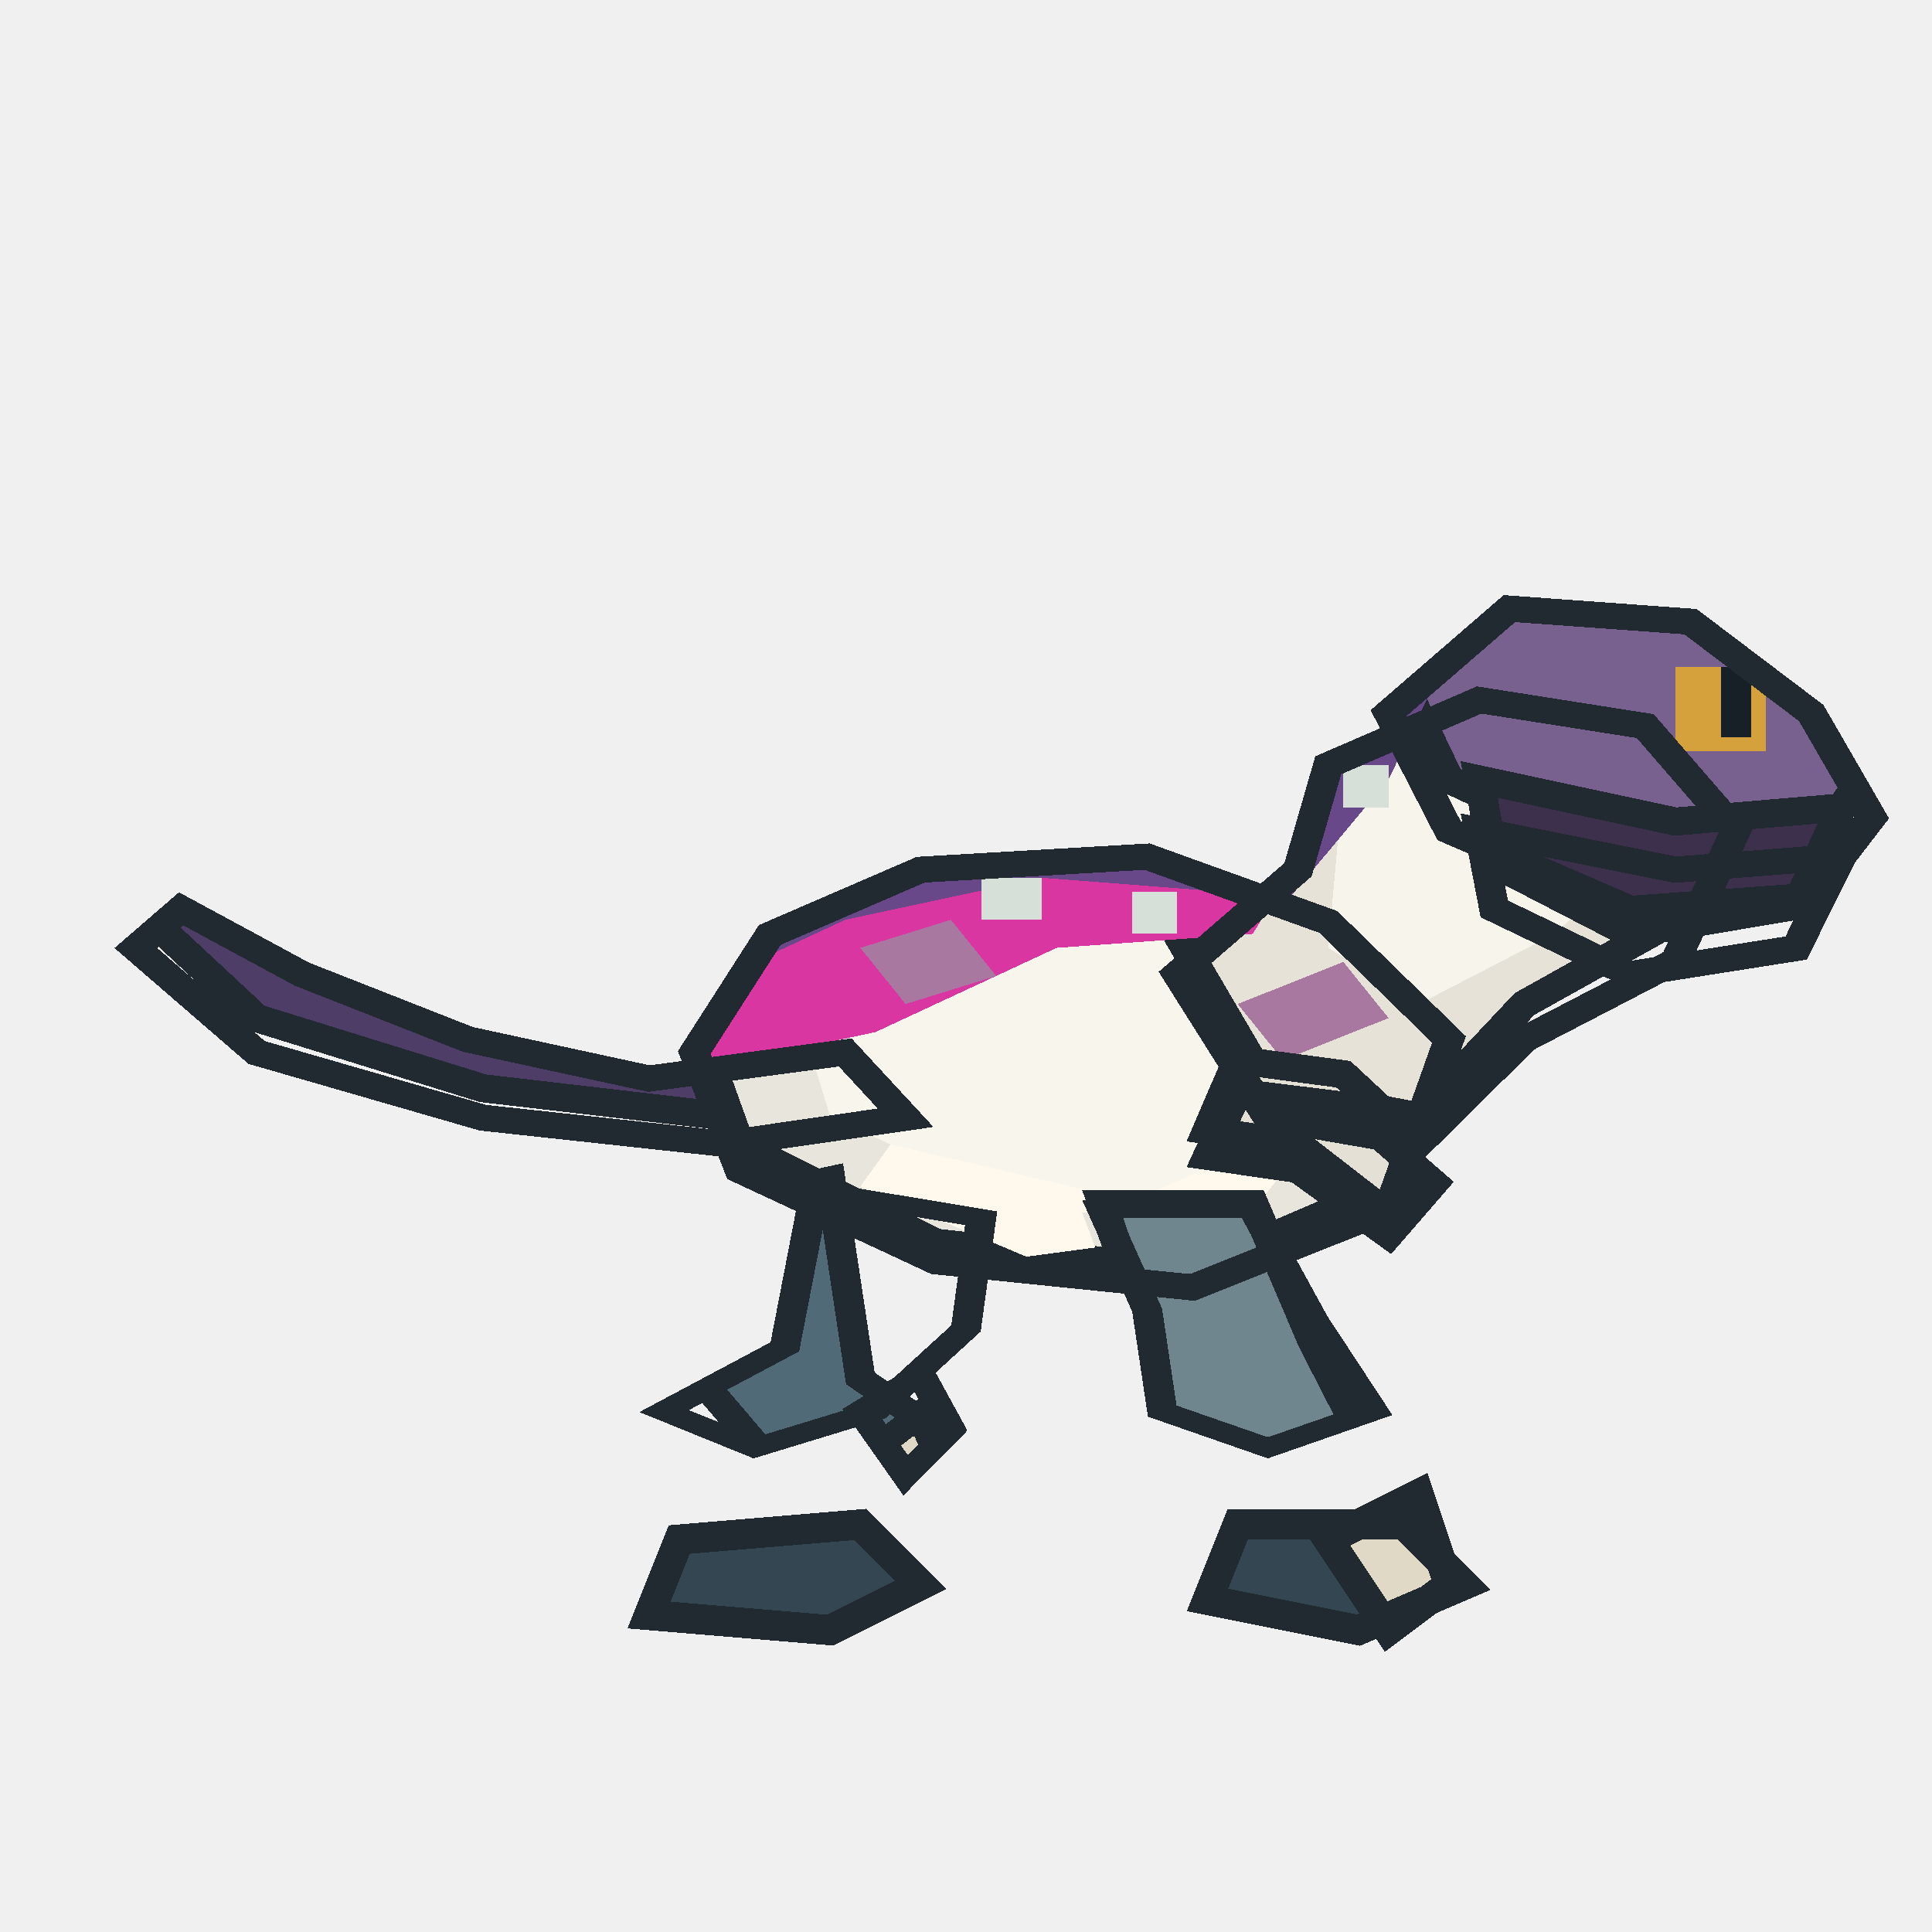
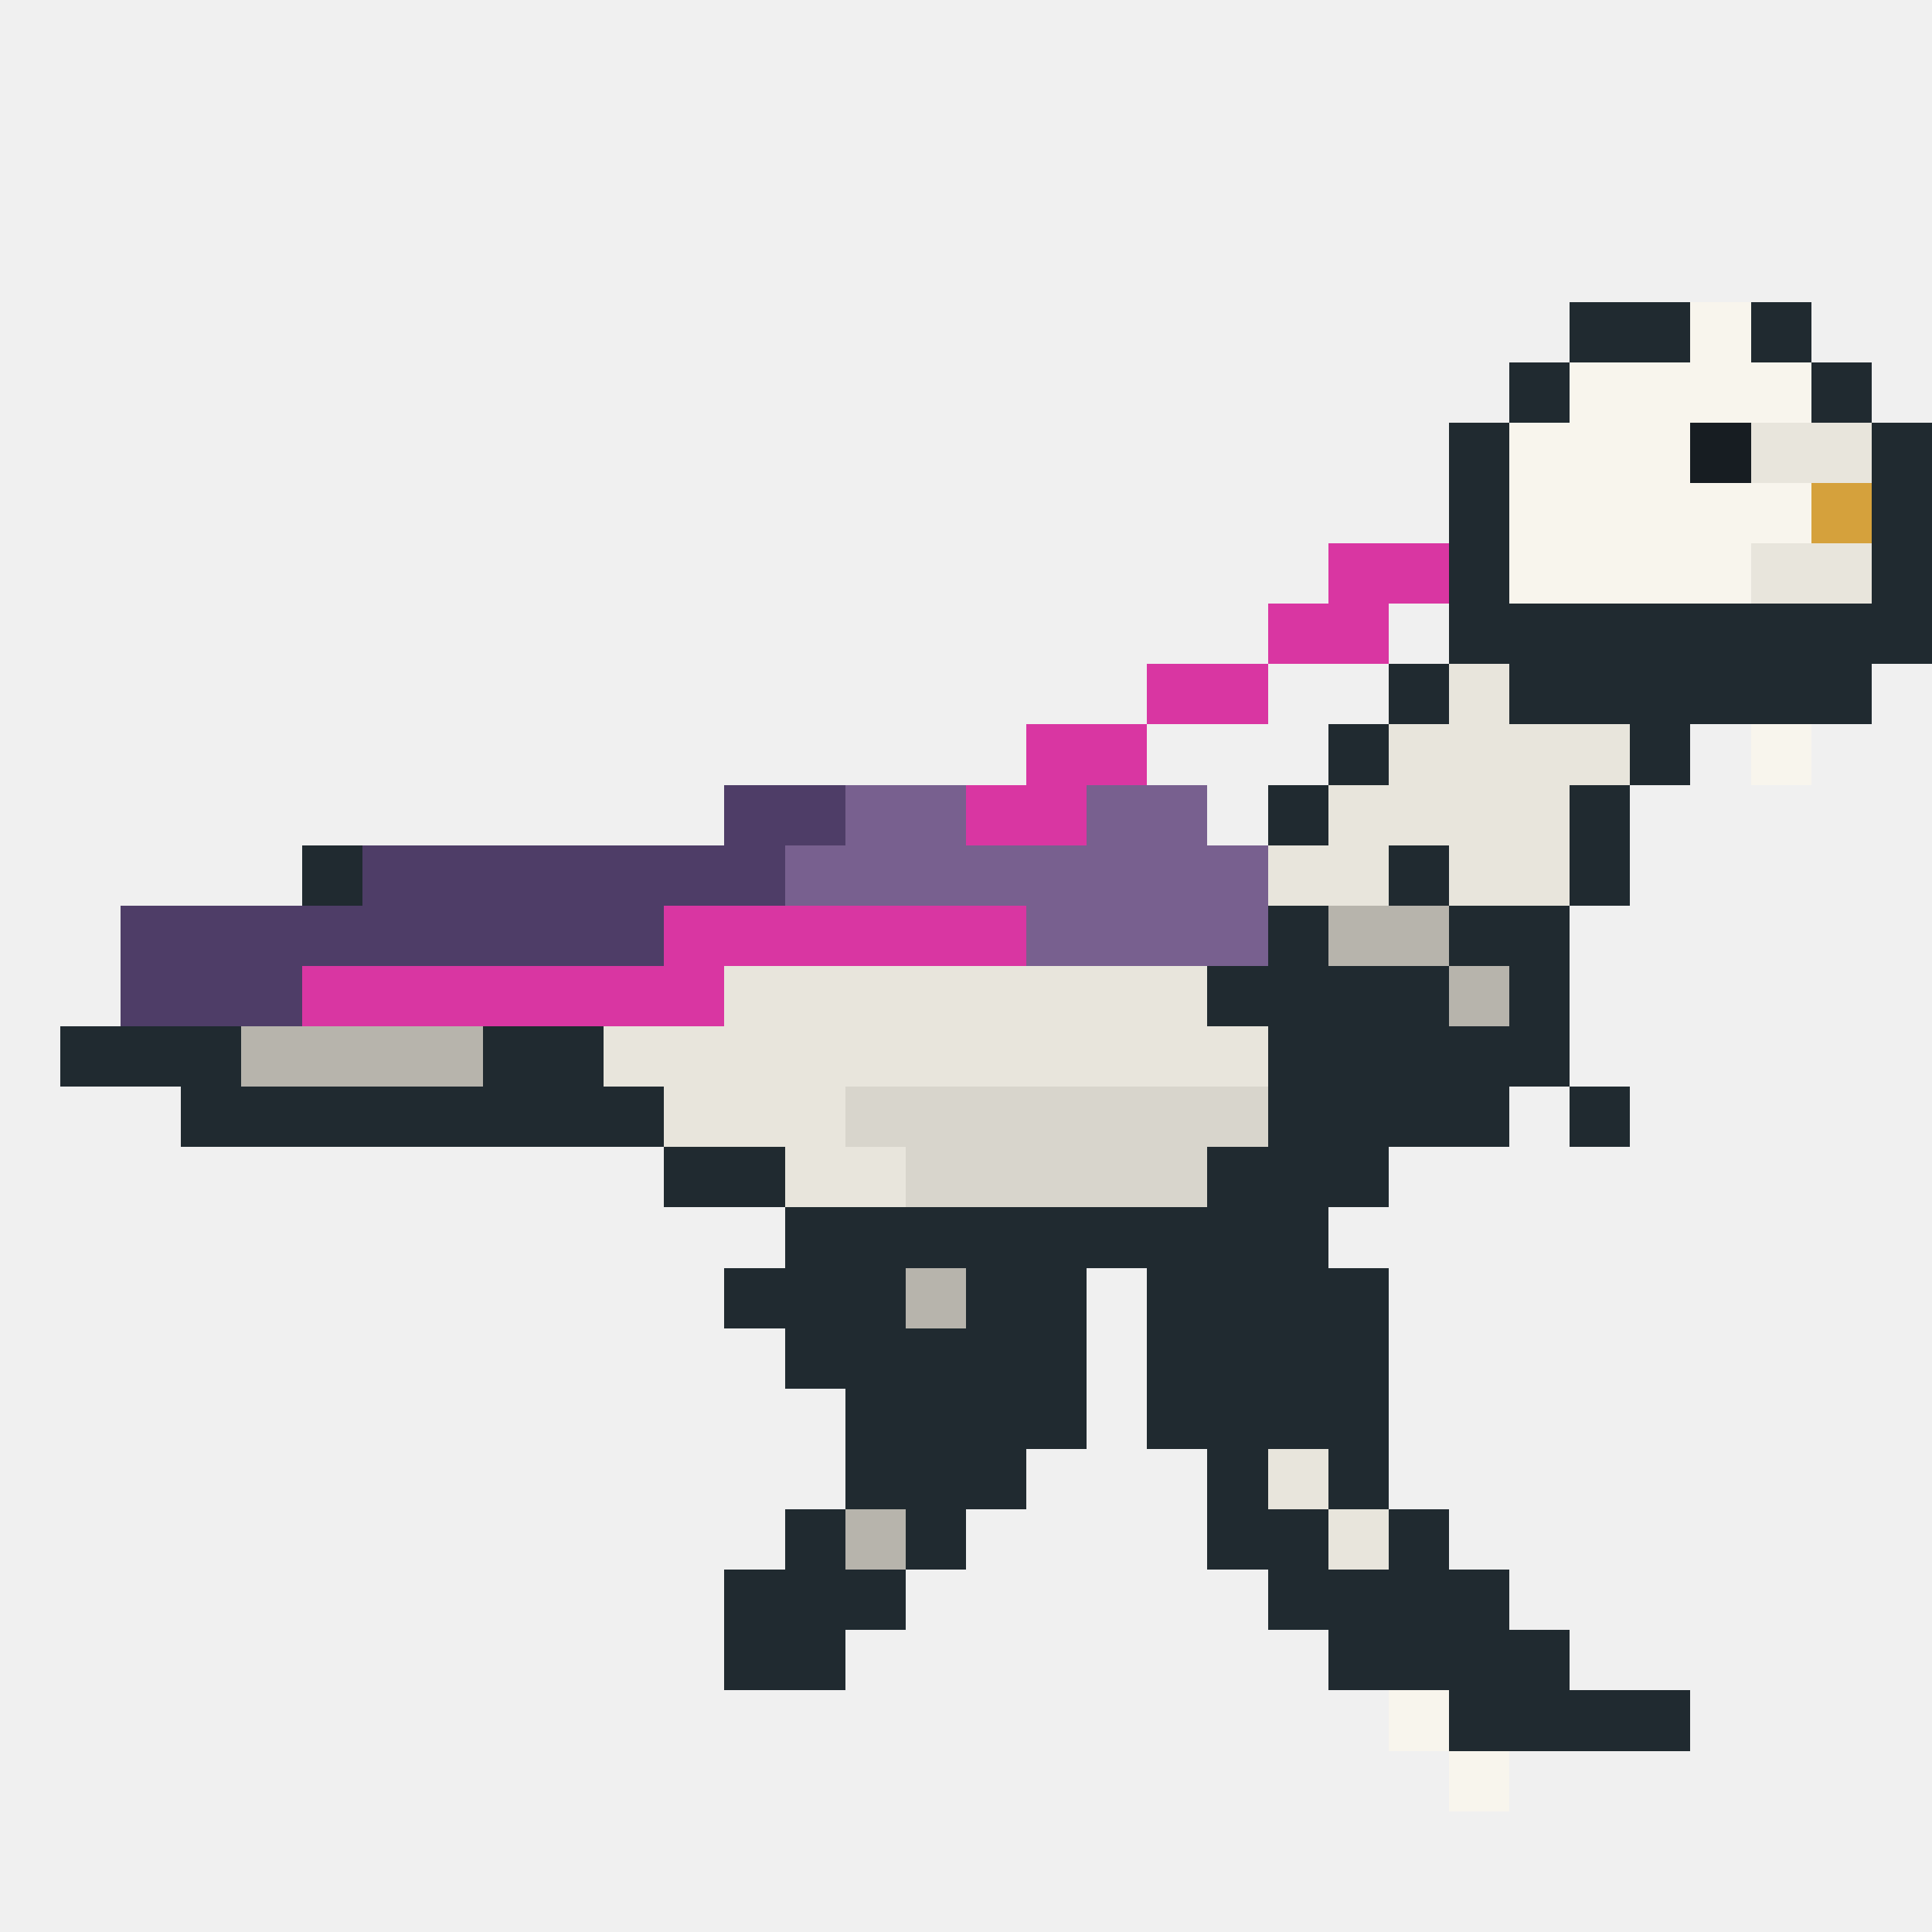
- <svg xmlns="http://www.w3.org/2000/svg" data-feet-orientation="forward" viewBox="0 0 128 128" shape-rendering="crispEdges" role="img" aria-label="Rosa" data-character="Rosa" data-species="Velociraptor" data-age="juvenile" data-lineage="Violeta" data-hide="white" data-back="purple" data-dorsal-stripe="magenta" data-eye="gold-ochre" data-origin="original Frantic Search character" data-pose="duck" data-pose-transform="articulated-duck" data-feet-alignment="forward" data-ink-boundary="masked">
-   <defs>
-     <mask id="sprite-silhouette" maskUnits="userSpaceOnUse" maskContentUnits="userSpaceOnUse" x="0" y="0" width="128" height="128" style="mask-type:luminance">
-       <g fill="#ffffff" stroke="#ffffff" stroke-width="2">
-         <g transform="translate(0 7) scale(1 .93)">
-           <polygon points="56,65 43,67 31,64 20,59 12,54 9,57 17,65 32,70 48,72 60,70" data-crouch-part="lowered-body" transform="translate(0 7) scale(1 .93)" fill="#ffffff" stroke="#ffffff" stroke-width="2" />
-         </g>
-         <g transform="translate(0 7) scale(1 .93)">
-           <polygon points="46,65 51,56 61,51 76,50 88,55 96,64 92,77 79,83 62,81 49,74" data-crouch-part="lowered-body" transform="translate(0 7) scale(1 .93)" fill="#ffffff" stroke="#ffffff" stroke-width="2" />
-         </g>
-         <g transform="translate(0 7) scale(1 .93)">
-           <polygon points="78,59 86,51 88,43 98,38 109,40 115,48 111,58 101,64 94,72 84,70" data-crouch-part="lowered-body" transform="translate(0 7) scale(1 .93)" fill="#ffffff" stroke="#ffffff" stroke-width="2" />
-         </g>
-         <g transform="translate(0 7) scale(1 .93)">
-           <polygon points="92,39 100,31 112,32 120,39 124,47 120,53 108,54 96,48" data-crouch-part="lowered-body" transform="translate(0 7) scale(1 .93)" fill="#ffffff" stroke="#ffffff" stroke-width="2" />
-         </g>
-         <g transform="translate(0 7) scale(1 .93)">
-           <polygon points="98,48 111,51 122,50 119,57 108,59 99,54" data-crouch-part="lowered-body" transform="translate(0 7) scale(1 .93)" fill="#ffffff" stroke="#ffffff" stroke-width="2" />
-         </g>
-         <g transform="translate(0 7) scale(1 .93)">
-           <polygon points="82,68 89,69 95,75 92,79 86,74 80,73" data-crouch-part="lowered-body" transform="translate(0 7) scale(1 .93)" fill="#ffffff" stroke="#ffffff" stroke-width="2" />
-         </g>
-         <g transform="translate(0 18) scale(1 .78) translate(109 0) scale(-1 1)">
-           <polygon points="54,77 65,80 64,92 58,101 50,105 44,101 52,94" data-foot-facing="forward" data-crouch-part="folded-legs" transform="translate(0 18) scale(1 .78) translate(109 0) scale(-1 1)" fill="#ffffff" stroke="#ffffff" stroke-width="2" />
-         </g>
-         <g transform="translate(0 18) scale(1 .78)">
-           <polygon points="73,79 83,79 87,91 91,101 84,105 77,101 76,90" data-crouch-part="folded-legs" transform="translate(0 18) scale(1 .78)" fill="#ffffff" stroke="#ffffff" stroke-width="2" />
-         </g>
-         <polygon points="45,102 57,101 61,105 55,108 43,107" data-foot-facing="forward" data-crouch-part="grounded-feet" fill="#ffffff" stroke="#ffffff" stroke-width="2" />
-         <polygon points="82,101 93,101 97,105 90,108 80,106" data-foot-facing="forward" data-crouch-part="grounded-feet" fill="#ffffff" stroke="#ffffff" stroke-width="2" />
-         <g transform="translate(0 18) scale(1 .78)">
-           <polygon points="57,101 61,97 63,103 60,108" data-foot-facing="forward" data-crouch-part="folded-legs" transform="translate(0 18) scale(1 .78)" fill="#ffffff" stroke="#ffffff" stroke-width="2" />
-         </g>
-         <polygon points="88,102 94,99 96,105 92,108" data-foot-facing="forward" data-crouch-part="grounded-feet" fill="#ffffff" stroke="#ffffff" stroke-width="2" />
-       </g>
-     </mask>
-   </defs>
-   <g data-ink-boundary="art" mask="url(#sprite-silhouette)">
-     <g stroke="#202a30" stroke-width="2" stroke-linejoin="miter">
-       <defs>
-         <mask id="dino-ink-mask-1" maskUnits="userSpaceOnUse" x="0" y="0" width="128" height="128" style="mask-type:luminance">
-           <g fill="#ffffff" stroke="none">
-             <polygon points="46,65 51,56 61,51 76,50 88,55 96,64 92,77 79,83 62,81 49,74" fill="#ffffff" stroke="none" data-crouch-part="lowered-body" transform="translate(0 7) scale(1 .93)" />
-           </g>
-           <polygon points="46,65 51,56 61,51 76,50 88,55 96,64 92,77 79,83 62,81 49,74" fill="none" stroke="#000000" stroke-width="2" stroke-linejoin="miter" data-crouch-part="lowered-body" transform="translate(0 7) scale(1 .93)" />
-         </mask>
-         <mask id="dino-ink-mask-2" maskUnits="userSpaceOnUse" x="0" y="0" width="128" height="128" style="mask-type:luminance">
-           <g fill="#ffffff" stroke="none">
-             <polygon points="56,65 43,67 31,64 20,59 12,54 9,57 17,65 32,70 48,72 60,70" fill="#ffffff" stroke="none" data-crouch-part="lowered-body" transform="translate(0 7) scale(1 .93)" />
-             <polygon points="46,65 51,56 61,51 76,50 88,55 96,64 92,77 79,83 62,81 49,74" fill="#ffffff" stroke="none" data-crouch-part="lowered-body" transform="translate(0 7) scale(1 .93)" />
-             <polygon points="78,59 86,51 88,43 98,38 109,40 115,48 111,58 101,64 94,72 84,70" fill="#ffffff" stroke="none" data-crouch-part="lowered-body" transform="translate(0 7) scale(1 .93)" />
-             <polygon points="92,39 100,31 112,32 120,39 124,47 120,53 108,54 96,48" fill="#ffffff" stroke="none" data-crouch-part="lowered-body" transform="translate(0 7) scale(1 .93)" />
-             <polygon points="98,48 111,51 122,50 119,57 108,59 99,54" fill="#ffffff" stroke="none" data-crouch-part="lowered-body" transform="translate(0 7) scale(1 .93)" />
-             <polygon points="82,68 89,69 95,75 92,79 86,74 80,73" fill="#ffffff" stroke="none" data-crouch-part="lowered-body" transform="translate(0 7) scale(1 .93)" />
-             <polygon points="54,77 65,80 64,92 58,101 50,105 44,101 52,94" fill="#ffffff" stroke="none" data-foot-facing="forward" data-crouch-part="folded-legs" transform="translate(0 18) scale(1 .78) translate(109 0) scale(-1 1)" />
-             <polygon points="73,79 83,79 87,91 91,101 84,105 77,101 76,90" fill="#ffffff" stroke="none" data-crouch-part="folded-legs" transform="translate(0 18) scale(1 .78)" />
-             <polygon points="45,102 57,101 61,105 55,108 43,107" fill="#ffffff" stroke="none" data-crouch-part="grounded-feet" />
-             <polygon points="82,101 93,101 97,105 90,108 80,106" fill="#ffffff" stroke="none" data-crouch-part="grounded-feet" />
-             <polygon points="57,101 61,97 63,103 60,108" fill="#ffffff" stroke="none" data-crouch-part="folded-legs" transform="translate(0 18) scale(1 .78)" />
-             <polygon points="88,102 94,99 96,105 92,108" fill="#ffffff" stroke="none" data-crouch-part="grounded-feet" />
-           </g>
-           <polygon points="56,65 43,67 31,64 20,59 12,54 9,57 17,65 32,70 48,72 60,70" fill="none" stroke="#000000" stroke-width="2" stroke-linejoin="miter" data-crouch-part="lowered-body" transform="translate(0 7) scale(1 .93)" />
-           <polygon points="46,65 51,56 61,51 76,50 88,55 96,64 92,77 79,83 62,81 49,74" fill="none" stroke="#000000" stroke-width="2" stroke-linejoin="miter" data-crouch-part="lowered-body" transform="translate(0 7) scale(1 .93)" />
-           <polygon points="78,59 86,51 88,43 98,38 109,40 115,48 111,58 101,64 94,72 84,70" fill="none" stroke="#000000" stroke-width="2" stroke-linejoin="miter" data-crouch-part="lowered-body" transform="translate(0 7) scale(1 .93)" />
-           <polygon points="92,39 100,31 112,32 120,39 124,47 120,53 108,54 96,48" fill="none" stroke="#000000" stroke-width="2" stroke-linejoin="miter" data-crouch-part="lowered-body" transform="translate(0 7) scale(1 .93)" />
-           <polygon points="98,48 111,51 122,50 119,57 108,59 99,54" fill="none" stroke="#000000" stroke-width="2" stroke-linejoin="miter" data-crouch-part="lowered-body" transform="translate(0 7) scale(1 .93)" />
-           <polygon points="82,68 89,69 95,75 92,79 86,74 80,73" fill="none" stroke="#000000" stroke-width="2" stroke-linejoin="miter" data-crouch-part="lowered-body" transform="translate(0 7) scale(1 .93)" />
-           <polygon points="54,77 65,80 64,92 58,101 50,105 44,101 52,94" fill="none" stroke="#000000" stroke-width="2" stroke-linejoin="miter" data-foot-facing="forward" data-crouch-part="folded-legs" transform="translate(0 18) scale(1 .78) translate(109 0) scale(-1 1)" />
-           <polygon points="73,79 83,79 87,91 91,101 84,105 77,101 76,90" fill="none" stroke="#000000" stroke-width="2" stroke-linejoin="miter" data-crouch-part="folded-legs" transform="translate(0 18) scale(1 .78)" />
-           <polygon points="45,102 57,101 61,105 55,108 43,107" fill="none" stroke="#000000" stroke-width="2" stroke-linejoin="miter" data-crouch-part="grounded-feet" />
-           <polygon points="82,101 93,101 97,105 90,108 80,106" fill="none" stroke="#000000" stroke-width="2" stroke-linejoin="miter" data-crouch-part="grounded-feet" />
-           <polygon points="57,101 61,97 63,103 60,108" fill="none" stroke="#000000" stroke-width="2" stroke-linejoin="miter" data-crouch-part="folded-legs" transform="translate(0 18) scale(1 .78)" />
-           <polygon points="88,102 94,99 96,105 92,108" fill="none" stroke="#000000" stroke-width="2" stroke-linejoin="miter" data-crouch-part="grounded-feet" />
-         </mask>
-         <mask id="dino-ink-mask-3" maskUnits="userSpaceOnUse" x="0" y="0" width="128" height="128" style="mask-type:luminance">
-           <g fill="#ffffff" stroke="none">
-             <polygon points="78,59 86,51 88,43 98,38 109,40 115,48 111,58 101,64 94,72 84,70" fill="#ffffff" stroke="none" data-crouch-part="lowered-body" transform="translate(0 7) scale(1 .93)" />
-           </g>
-           <polygon points="78,59 86,51 88,43 98,38 109,40 115,48 111,58 101,64 94,72 84,70" fill="none" stroke="#000000" stroke-width="2" stroke-linejoin="miter" data-crouch-part="lowered-body" transform="translate(0 7) scale(1 .93)" />
-         </mask>
-         <mask id="dino-ink-mask-4" maskUnits="userSpaceOnUse" x="0" y="0" width="128" height="128" style="mask-type:luminance">
-           <g fill="#ffffff" stroke="none">
-             <polygon points="92,39 100,31 112,32 120,39 124,47 120,53 108,54 96,48" fill="#ffffff" stroke="none" data-crouch-part="lowered-body" transform="translate(0 7) scale(1 .93)" />
-           </g>
-           <polygon points="92,39 100,31 112,32 120,39 124,47 120,53 108,54 96,48" fill="none" stroke="#000000" stroke-width="2" stroke-linejoin="miter" data-crouch-part="lowered-body" transform="translate(0 7) scale(1 .93)" />
-         </mask>
-       </defs>
-       <polygon points="56,65 43,67 31,64 20,59 12,54 9,57 17,65 32,70 48,72 60,70" fill="#4e3d67" data-crouch-part="lowered-body" transform="translate(0 7) scale(1 .93)" />
-       <polygon points="46,65 51,56 61,51 76,50 88,55 96,64 92,77 79,83 62,81 49,74" fill="#e8e5dc" data-crouch-part="lowered-body" transform="translate(0 7) scale(1 .93)" />
-       <polygon points="53,65 61,56 78,55 89,61 91,70 82,78 65,77 55,72" fill="#f8f5ed" stroke="none" mask="url(#dino-ink-mask-1)" data-crouch-part="lowered-body" transform="translate(0 7) scale(1 .93)" />
-       <polygon points="59,74 75,78 88,72 82,80 68,82 57,77" fill="#fff9ed" stroke="none" mask="url(#dino-ink-mask-2)" data-crouch-part="lowered-body" transform="translate(0 7) scale(1 .93)" />
-       <polygon points="78,59 86,51 88,43 98,38 109,40 115,48 111,58 101,64 94,72 84,70" fill="#e6e2d8" data-crouch-part="lowered-body" transform="translate(0 7) scale(1 .93)" />
-       <polygon points="89,48 96,42 107,44 111,51 103,59 94,64 88,60" fill="#f7f4eb" stroke="none" mask="url(#dino-ink-mask-3)" data-crouch-part="lowered-body" transform="translate(0 7) scale(1 .93)" />
-       <polygon points="92,39 100,31 112,32 120,39 124,47 120,53 108,54 96,48" fill="#78608f" data-crouch-part="lowered-body" transform="translate(0 7) scale(1 .93)" />
-       <polygon points="98,48 111,51 122,50 119,57 108,59 99,54" fill="#3c304d" data-crouch-part="lowered-body" transform="translate(0 7) scale(1 .93)" />
-       <polygon points="15,55 30,61 44,61 54,55 65,51 80,52 86,47 90,42 96,39 92,48 85,57 77,57 65,57 54,63 43,67 29,65" fill="#684888" stroke="none" mask="url(#dino-ink-mask-2)" data-crouch-part="lowered-body" transform="translate(0 7) scale(1 .93)" />
-       <polygon points="22,58 36,64 48,62 56,58 69,55 81,56 87,52 83,59 70,60 58,66 45,69 32,66" fill="#d936a2" stroke="none" mask="url(#dino-ink-mask-2)" data-crouch-part="lowered-body" transform="translate(0 7) scale(1 .93)" />
-       <polygon points="57,60 63,58 66,62 60,64" fill="#a978a0" stroke="none" mask="url(#dino-ink-mask-1)" data-crouch-part="lowered-body" transform="translate(0 7) scale(1 .93)" />
-       <polygon points="82,64 89,61 92,65 85,68" fill="#a978a0" stroke="none" mask="url(#dino-ink-mask-3)" data-crouch-part="lowered-body" transform="translate(0 7) scale(1 .93)" />
-       <polygon points="82,68 89,69 95,75 92,79 86,74 80,73" fill="#e4e0d6" data-crouch-part="lowered-body" transform="translate(0 7) scale(1 .93)" />
-       <rect x="111" y="40" width="6" height="6" fill="#d5a13c" stroke="none" mask="url(#dino-ink-mask-4)" data-crouch-part="lowered-body" transform="translate(0 7) scale(1 .93)" />
-       <rect x="114" y="40" width="2" height="5" fill="#172027" stroke="none" mask="url(#dino-ink-mask-4)" data-crouch-part="lowered-body" transform="translate(0 7) scale(1 .93)" />
-       <polygon points="54,77 65,80 64,92 58,101 50,105 44,101 52,94" fill="#506b77" data-foot-facing="forward" data-crouch-part="folded-legs" transform="translate(0 18) scale(1 .78) translate(109 0) scale(-1 1)" />
-       <polygon points="73,79 83,79 87,91 91,101 84,105 77,101 76,90" fill="#70868f" data-crouch-part="folded-legs" transform="translate(0 18) scale(1 .78)" />
-       <polygon points="45,102 57,101 61,105 55,108 43,107" data-foot-facing="forward" fill="#344651" data-crouch-part="grounded-feet" />
-       <polygon points="82,101 93,101 97,105 90,108 80,106" data-foot-facing="forward" fill="#344651" data-crouch-part="grounded-feet" />
-       <polygon points="57,101 61,97 63,103 60,108" data-foot-facing="forward" fill="#e0d9c5" data-crouch-part="folded-legs" transform="translate(0 18) scale(1 .78)" />
-       <polygon points="88,102 94,99 96,105 92,108" data-foot-facing="forward" fill="#e0d9c5" data-crouch-part="grounded-feet" />
-     </g>
-     <g fill="#d7e0d8">
-       <defs>
-         <mask id="dino-ink-mask-5" maskUnits="userSpaceOnUse" x="0" y="0" width="128" height="128" style="mask-type:luminance">
-           <g fill="#ffffff" stroke="none">
-             <polygon points="46,65 51,56 61,51 76,50 88,55 96,64 92,77 79,83 62,81 49,74" fill="#ffffff" stroke="none" data-crouch-part="lowered-body" transform="translate(0 7) scale(1 .93)" />
-           </g>
-           <polygon points="46,65 51,56 61,51 76,50 88,55 96,64 92,77 79,83 62,81 49,74" fill="none" stroke="#000000" stroke-width="2" stroke-linejoin="miter" data-crouch-part="lowered-body" transform="translate(0 7) scale(1 .93)" />
-         </mask>
-         <mask id="dino-ink-mask-6" maskUnits="userSpaceOnUse" x="0" y="0" width="128" height="128" style="mask-type:luminance">
-           <g fill="#ffffff" stroke="none">
-             <polygon points="78,59 86,51 88,43 98,38 109,40 115,48 111,58 101,64 94,72 84,70" fill="#ffffff" stroke="none" data-crouch-part="lowered-body" transform="translate(0 7) scale(1 .93)" />
-           </g>
-           <polygon points="78,59 86,51 88,43 98,38 109,40 115,48 111,58 101,64 94,72 84,70" fill="none" stroke="#000000" stroke-width="2" stroke-linejoin="miter" data-crouch-part="lowered-body" transform="translate(0 7) scale(1 .93)" />
-         </mask>
-       </defs>
-       <rect x="65" y="55" width="4" height="3" mask="url(#dino-ink-mask-5)" data-crouch-part="lowered-body" transform="translate(0 7) scale(1 .93)" />
-       <rect x="75" y="56" width="3" height="3" mask="url(#dino-ink-mask-5)" data-crouch-part="lowered-body" transform="translate(0 7) scale(1 .93)" />
-       <rect x="89" y="47" width="3" height="3" mask="url(#dino-ink-mask-6)" data-crouch-part="lowered-body" transform="translate(0 7) scale(1 .93)" />
-     </g>
-   </g>
-   <g data-ink-layer="final">
-     <g transform="translate(0 7) scale(1 .93)">
-       <polygon points="56,65 43,67 31,64 20,59 12,54 9,57 17,65 32,70 48,72 60,70" data-crouch-part="lowered-body" transform="translate(0 7) scale(1 .93)" fill="none" stroke="#202a30" stroke-width="2" stroke-linejoin="miter" />
-     </g>
-     <g transform="translate(0 7) scale(1 .93)">
-       <polygon points="46,65 51,56 61,51 76,50 88,55 96,64 92,77 79,83 62,81 49,74" data-crouch-part="lowered-body" transform="translate(0 7) scale(1 .93)" fill="none" stroke="#202a30" stroke-width="2" stroke-linejoin="miter" />
-     </g>
-     <g transform="translate(0 7) scale(1 .93)">
-       <polygon points="78,59 86,51 88,43 98,38 109,40 115,48 111,58 101,64 94,72 84,70" data-crouch-part="lowered-body" transform="translate(0 7) scale(1 .93)" fill="none" stroke="#202a30" stroke-width="2" stroke-linejoin="miter" />
-     </g>
-     <g transform="translate(0 7) scale(1 .93)">
-       <polygon points="92,39 100,31 112,32 120,39 124,47 120,53 108,54 96,48" data-crouch-part="lowered-body" transform="translate(0 7) scale(1 .93)" fill="none" stroke="#202a30" stroke-width="2" stroke-linejoin="miter" />
-     </g>
-     <g transform="translate(0 7) scale(1 .93)">
-       <polygon points="98,48 111,51 122,50 119,57 108,59 99,54" data-crouch-part="lowered-body" transform="translate(0 7) scale(1 .93)" fill="none" stroke="#202a30" stroke-width="2" stroke-linejoin="miter" />
-     </g>
-     <g transform="translate(0 7) scale(1 .93)">
-       <polygon points="82,68 89,69 95,75 92,79 86,74 80,73" data-crouch-part="lowered-body" transform="translate(0 7) scale(1 .93)" fill="none" stroke="#202a30" stroke-width="2" stroke-linejoin="miter" />
-     </g>
-     <g transform="translate(0 18) scale(1 .78) translate(109 0) scale(-1 1)">
-       <polygon points="54,77 65,80 64,92 58,101 50,105 44,101 52,94" data-foot-facing="forward" data-crouch-part="folded-legs" transform="translate(0 18) scale(1 .78) translate(109 0) scale(-1 1)" fill="none" stroke="#202a30" stroke-width="2" stroke-linejoin="miter" />
-     </g>
-     <g transform="translate(0 18) scale(1 .78)">
-       <polygon points="73,79 83,79 87,91 91,101 84,105 77,101 76,90" data-crouch-part="folded-legs" transform="translate(0 18) scale(1 .78)" fill="none" stroke="#202a30" stroke-width="2" stroke-linejoin="miter" />
-     </g>
-     <polygon points="45,102 57,101 61,105 55,108 43,107" data-foot-facing="forward" data-crouch-part="grounded-feet" fill="none" stroke="#202a30" stroke-width="2" stroke-linejoin="miter" />
-     <polygon points="82,101 93,101 97,105 90,108 80,106" data-foot-facing="forward" data-crouch-part="grounded-feet" fill="none" stroke="#202a30" stroke-width="2" stroke-linejoin="miter" />
-     <g transform="translate(0 18) scale(1 .78)">
-       <polygon points="57,101 61,97 63,103 60,108" data-foot-facing="forward" data-crouch-part="folded-legs" transform="translate(0 18) scale(1 .78)" fill="none" stroke="#202a30" stroke-width="2" stroke-linejoin="miter" />
-     </g>
-     <polygon points="88,102 94,99 96,105 92,108" data-foot-facing="forward" data-crouch-part="grounded-feet" fill="none" stroke="#202a30" stroke-width="2" stroke-linejoin="miter" />
-   </g>
+ <svg xmlns="http://www.w3.org/2000/svg" viewBox="0 0 128 128" shape-rendering="crispEdges" role="img" aria-label="Rosa" data-character="Rosa" data-species="Velociraptor" data-age="juvenile" data-lineage="Violeta" data-hide="white" data-back="purple" data-dorsal-stripe="magenta" data-eye="gold-ochre" data-origin="Jurassic World Dominion" data-render-style="pixel-art" data-pixel-grid="4px" data-pose="duck">
+   <rect x="104" y="20" width="4" height="4" fill="#202a30" />
+   <rect x="108" y="20" width="4" height="4" fill="#202a30" />
+   <rect x="112" y="20" width="4" height="4" fill="#f8f5ed" />
+   <rect x="116" y="20" width="4" height="4" fill="#202a30" />
+   <rect x="100" y="24" width="4" height="4" fill="#202a30" />
+   <rect x="104" y="24" width="4" height="4" fill="#f8f5ed" />
+   <rect x="108" y="24" width="4" height="4" fill="#f8f5ed" />
+   <rect x="112" y="24" width="4" height="4" fill="#f8f5ed" />
+   <rect x="116" y="24" width="4" height="4" fill="#f8f5ed" />
+   <rect x="120" y="24" width="4" height="4" fill="#202a30" />
+   <rect x="96" y="28" width="4" height="4" fill="#202a30" />
+   <rect x="100" y="28" width="4" height="4" fill="#f8f5ed" />
+   <rect x="104" y="28" width="4" height="4" fill="#f8f5ed" />
+   <rect x="108" y="28" width="4" height="4" fill="#f8f5ed" />
+   <rect x="112" y="28" width="4" height="4" fill="#171d22" />
+   <rect x="116" y="28" width="4" height="4" fill="#e8e5dc" />
+   <rect x="120" y="28" width="4" height="4" fill="#e8e5dc" />
+   <rect x="124" y="28" width="4" height="4" fill="#202a30" />
+   <rect x="96" y="32" width="4" height="4" fill="#202a30" />
+   <rect x="100" y="32" width="4" height="4" fill="#f8f5ed" />
+   <rect x="104" y="32" width="4" height="4" fill="#f8f5ed" />
+   <rect x="108" y="32" width="4" height="4" fill="#f8f5ed" />
+   <rect x="112" y="32" width="4" height="4" fill="#f8f5ed" />
+   <rect x="116" y="32" width="4" height="4" fill="#f8f5ed" />
+   <rect x="120" y="32" width="4" height="4" fill="#d5a13c" />
+   <rect x="124" y="32" width="4" height="4" fill="#202a30" />
+   <rect x="88" y="36" width="4" height="4" fill="#d936a2" />
+   <rect x="92" y="36" width="4" height="4" fill="#d936a2" />
+   <rect x="96" y="36" width="4" height="4" fill="#202a30" />
+   <rect x="100" y="36" width="4" height="4" fill="#f8f5ed" />
+   <rect x="104" y="36" width="4" height="4" fill="#f8f5ed" />
+   <rect x="108" y="36" width="4" height="4" fill="#f8f5ed" />
+   <rect x="112" y="36" width="4" height="4" fill="#f8f5ed" />
+   <rect x="116" y="36" width="4" height="4" fill="#e8e5dc" />
+   <rect x="120" y="36" width="4" height="4" fill="#e8e5dc" />
+   <rect x="124" y="36" width="4" height="4" fill="#202a30" />
+   <rect x="84" y="40" width="4" height="4" fill="#d936a2" />
+   <rect x="88" y="40" width="4" height="4" fill="#d936a2" />
+   <rect x="96" y="40" width="4" height="4" fill="#202a30" />
+   <rect x="100" y="40" width="4" height="4" fill="#202a30" />
+   <rect x="104" y="40" width="4" height="4" fill="#202a30" />
+   <rect x="108" y="40" width="4" height="4" fill="#202a30" />
+   <rect x="112" y="40" width="4" height="4" fill="#202a30" />
+   <rect x="116" y="40" width="4" height="4" fill="#202a30" />
+   <rect x="120" y="40" width="4" height="4" fill="#202a30" />
+   <rect x="124" y="40" width="4" height="4" fill="#202a30" />
+   <rect x="76" y="44" width="4" height="4" fill="#d936a2" />
+   <rect x="80" y="44" width="4" height="4" fill="#d936a2" />
+   <rect x="92" y="44" width="4" height="4" fill="#202a30" />
+   <rect x="96" y="44" width="4" height="4" fill="#e8e5dc" />
+   <rect x="100" y="44" width="4" height="4" fill="#202a30" />
+   <rect x="104" y="44" width="4" height="4" fill="#202a30" />
+   <rect x="108" y="44" width="4" height="4" fill="#202a30" />
+   <rect x="112" y="44" width="4" height="4" fill="#202a30" />
+   <rect x="116" y="44" width="4" height="4" fill="#202a30" />
+   <rect x="120" y="44" width="4" height="4" fill="#202a30" />
+   <rect x="68" y="48" width="4" height="4" fill="#d936a2" />
+   <rect x="72" y="48" width="4" height="4" fill="#d936a2" />
+   <rect x="88" y="48" width="4" height="4" fill="#202a30" />
+   <rect x="92" y="48" width="4" height="4" fill="#e8e5dc" />
+   <rect x="96" y="48" width="4" height="4" fill="#e8e5dc" />
+   <rect x="100" y="48" width="4" height="4" fill="#e8e5dc" />
+   <rect x="104" y="48" width="4" height="4" fill="#e8e5dc" />
+   <rect x="108" y="48" width="4" height="4" fill="#202a30" />
+   <rect x="116" y="48" width="4" height="4" fill="#f8f5ed" />
+   <rect x="48" y="52" width="4" height="4" fill="#4e3d67" />
+   <rect x="52" y="52" width="4" height="4" fill="#4e3d67" />
+   <rect x="56" y="52" width="4" height="4" fill="#78608f" />
+   <rect x="60" y="52" width="4" height="4" fill="#78608f" />
+   <rect x="64" y="52" width="4" height="4" fill="#d936a2" />
+   <rect x="68" y="52" width="4" height="4" fill="#d936a2" />
+   <rect x="72" y="52" width="4" height="4" fill="#78608f" />
+   <rect x="76" y="52" width="4" height="4" fill="#78608f" />
+   <rect x="84" y="52" width="4" height="4" fill="#202a30" />
+   <rect x="88" y="52" width="4" height="4" fill="#e8e5dc" />
+   <rect x="92" y="52" width="4" height="4" fill="#e8e5dc" />
+   <rect x="96" y="52" width="4" height="4" fill="#e8e5dc" />
+   <rect x="100" y="52" width="4" height="4" fill="#e8e5dc" />
+   <rect x="104" y="52" width="4" height="4" fill="#202a30" />
+   <rect x="20" y="56" width="4" height="4" fill="#202a30" />
+   <rect x="24" y="56" width="4" height="4" fill="#4e3d67" />
+   <rect x="28" y="56" width="4" height="4" fill="#4e3d67" />
+   <rect x="32" y="56" width="4" height="4" fill="#4e3d67" />
+   <rect x="36" y="56" width="4" height="4" fill="#4e3d67" />
+   <rect x="40" y="56" width="4" height="4" fill="#4e3d67" />
+   <rect x="44" y="56" width="4" height="4" fill="#4e3d67" />
+   <rect x="48" y="56" width="4" height="4" fill="#4e3d67" />
+   <rect x="52" y="56" width="4" height="4" fill="#78608f" />
+   <rect x="56" y="56" width="4" height="4" fill="#78608f" />
+   <rect x="60" y="56" width="4" height="4" fill="#78608f" />
+   <rect x="64" y="56" width="4" height="4" fill="#78608f" />
+   <rect x="68" y="56" width="4" height="4" fill="#78608f" />
+   <rect x="72" y="56" width="4" height="4" fill="#78608f" />
+   <rect x="76" y="56" width="4" height="4" fill="#78608f" />
+   <rect x="80" y="56" width="4" height="4" fill="#78608f" />
+   <rect x="84" y="56" width="4" height="4" fill="#e8e5dc" />
+   <rect x="88" y="56" width="4" height="4" fill="#e8e5dc" />
+   <rect x="92" y="56" width="4" height="4" fill="#202a30" />
+   <rect x="96" y="56" width="4" height="4" fill="#e8e5dc" />
+   <rect x="100" y="56" width="4" height="4" fill="#e8e5dc" />
+   <rect x="104" y="56" width="4" height="4" fill="#202a30" />
+   <rect x="8" y="60" width="4" height="4" fill="#4e3d67" />
+   <rect x="12" y="60" width="4" height="4" fill="#4e3d67" />
+   <rect x="16" y="60" width="4" height="4" fill="#4e3d67" />
+   <rect x="20" y="60" width="4" height="4" fill="#4e3d67" />
+   <rect x="24" y="60" width="4" height="4" fill="#4e3d67" />
+   <rect x="28" y="60" width="4" height="4" fill="#4e3d67" />
+   <rect x="32" y="60" width="4" height="4" fill="#4e3d67" />
+   <rect x="36" y="60" width="4" height="4" fill="#4e3d67" />
+   <rect x="40" y="60" width="4" height="4" fill="#4e3d67" />
+   <rect x="44" y="60" width="4" height="4" fill="#d936a2" />
+   <rect x="48" y="60" width="4" height="4" fill="#d936a2" />
+   <rect x="52" y="60" width="4" height="4" fill="#d936a2" />
+   <rect x="56" y="60" width="4" height="4" fill="#d936a2" />
+   <rect x="60" y="60" width="4" height="4" fill="#d936a2" />
+   <rect x="64" y="60" width="4" height="4" fill="#d936a2" />
+   <rect x="68" y="60" width="4" height="4" fill="#78608f" />
+   <rect x="72" y="60" width="4" height="4" fill="#78608f" />
+   <rect x="76" y="60" width="4" height="4" fill="#78608f" />
+   <rect x="80" y="60" width="4" height="4" fill="#78608f" />
+   <rect x="84" y="60" width="4" height="4" fill="#202a30" />
+   <rect x="88" y="60" width="4" height="4" fill="#b7b4ac" />
+   <rect x="92" y="60" width="4" height="4" fill="#b7b4ac" />
+   <rect x="96" y="60" width="4" height="4" fill="#202a30" />
+   <rect x="100" y="60" width="4" height="4" fill="#202a30" />
+   <rect x="8" y="64" width="4" height="4" fill="#4e3d67" />
+   <rect x="12" y="64" width="4" height="4" fill="#4e3d67" />
+   <rect x="16" y="64" width="4" height="4" fill="#4e3d67" />
+   <rect x="20" y="64" width="4" height="4" fill="#d936a2" />
+   <rect x="24" y="64" width="4" height="4" fill="#d936a2" />
+   <rect x="28" y="64" width="4" height="4" fill="#d936a2" />
+   <rect x="32" y="64" width="4" height="4" fill="#d936a2" />
+   <rect x="36" y="64" width="4" height="4" fill="#d936a2" />
+   <rect x="40" y="64" width="4" height="4" fill="#d936a2" />
+   <rect x="44" y="64" width="4" height="4" fill="#d936a2" />
+   <rect x="48" y="64" width="4" height="4" fill="#e8e5dc" />
+   <rect x="52" y="64" width="4" height="4" fill="#e8e5dc" />
+   <rect x="56" y="64" width="4" height="4" fill="#e8e5dc" />
+   <rect x="60" y="64" width="4" height="4" fill="#e8e5dc" />
+   <rect x="64" y="64" width="4" height="4" fill="#e8e5dc" />
+   <rect x="68" y="64" width="4" height="4" fill="#e8e5dc" />
+   <rect x="72" y="64" width="4" height="4" fill="#e8e5dc" />
+   <rect x="76" y="64" width="4" height="4" fill="#e8e5dc" />
+   <rect x="80" y="64" width="4" height="4" fill="#202a30" />
+   <rect x="84" y="64" width="4" height="4" fill="#202a30" />
+   <rect x="88" y="64" width="4" height="4" fill="#202a30" />
+   <rect x="92" y="64" width="4" height="4" fill="#202a30" />
+   <rect x="96" y="64" width="4" height="4" fill="#b7b4ac" />
+   <rect x="100" y="64" width="4" height="4" fill="#202a30" />
+   <rect x="4" y="68" width="4" height="4" fill="#202a30" />
+   <rect x="8" y="68" width="4" height="4" fill="#202a30" />
+   <rect x="12" y="68" width="4" height="4" fill="#202a30" />
+   <rect x="16" y="68" width="4" height="4" fill="#b7b4ac" />
+   <rect x="20" y="68" width="4" height="4" fill="#b7b4ac" />
+   <rect x="24" y="68" width="4" height="4" fill="#b7b4ac" />
+   <rect x="28" y="68" width="4" height="4" fill="#b7b4ac" />
+   <rect x="32" y="68" width="4" height="4" fill="#202a30" />
+   <rect x="36" y="68" width="4" height="4" fill="#202a30" />
+   <rect x="40" y="68" width="4" height="4" fill="#e8e5dc" />
+   <rect x="44" y="68" width="4" height="4" fill="#e8e5dc" />
+   <rect x="48" y="68" width="4" height="4" fill="#e8e5dc" />
+   <rect x="52" y="68" width="4" height="4" fill="#e8e5dc" />
+   <rect x="56" y="68" width="4" height="4" fill="#e8e5dc" />
+   <rect x="60" y="68" width="4" height="4" fill="#e8e5dc" />
+   <rect x="64" y="68" width="4" height="4" fill="#e8e5dc" />
+   <rect x="68" y="68" width="4" height="4" fill="#e8e5dc" />
+   <rect x="72" y="68" width="4" height="4" fill="#e8e5dc" />
+   <rect x="76" y="68" width="4" height="4" fill="#e8e5dc" />
+   <rect x="80" y="68" width="4" height="4" fill="#e8e5dc" />
+   <rect x="84" y="68" width="4" height="4" fill="#202a30" />
+   <rect x="88" y="68" width="4" height="4" fill="#202a30" />
+   <rect x="92" y="68" width="4" height="4" fill="#202a30" />
+   <rect x="96" y="68" width="4" height="4" fill="#202a30" />
+   <rect x="100" y="68" width="4" height="4" fill="#202a30" />
+   <rect x="12" y="72" width="4" height="4" fill="#202a30" />
+   <rect x="16" y="72" width="4" height="4" fill="#202a30" />
+   <rect x="20" y="72" width="4" height="4" fill="#202a30" />
+   <rect x="24" y="72" width="4" height="4" fill="#202a30" />
+   <rect x="28" y="72" width="4" height="4" fill="#202a30" />
+   <rect x="32" y="72" width="4" height="4" fill="#202a30" />
+   <rect x="36" y="72" width="4" height="4" fill="#202a30" />
+   <rect x="40" y="72" width="4" height="4" fill="#202a30" />
+   <rect x="44" y="72" width="4" height="4" fill="#e8e5dc" />
+   <rect x="48" y="72" width="4" height="4" fill="#e8e5dc" />
+   <rect x="52" y="72" width="4" height="4" fill="#e8e5dc" />
+   <rect x="56" y="72" width="4" height="4" fill="#d8d5cc" />
+   <rect x="60" y="72" width="4" height="4" fill="#d8d5cc" />
+   <rect x="64" y="72" width="4" height="4" fill="#d8d5cc" />
+   <rect x="68" y="72" width="4" height="4" fill="#d8d5cc" />
+   <rect x="72" y="72" width="4" height="4" fill="#d8d5cc" />
+   <rect x="76" y="72" width="4" height="4" fill="#d8d5cc" />
+   <rect x="80" y="72" width="4" height="4" fill="#d8d5cc" />
+   <rect x="84" y="72" width="4" height="4" fill="#202a30" />
+   <rect x="88" y="72" width="4" height="4" fill="#202a30" />
+   <rect x="92" y="72" width="4" height="4" fill="#202a30" />
+   <rect x="96" y="72" width="4" height="4" fill="#202a30" />
+   <rect x="104" y="72" width="4" height="4" fill="#202a30" />
+   <rect x="44" y="76" width="4" height="4" fill="#202a30" />
+   <rect x="48" y="76" width="4" height="4" fill="#202a30" />
+   <rect x="52" y="76" width="4" height="4" fill="#e8e5dc" />
+   <rect x="56" y="76" width="4" height="4" fill="#e8e5dc" />
+   <rect x="60" y="76" width="4" height="4" fill="#d8d5cc" />
+   <rect x="64" y="76" width="4" height="4" fill="#d8d5cc" />
+   <rect x="68" y="76" width="4" height="4" fill="#d8d5cc" />
+   <rect x="72" y="76" width="4" height="4" fill="#d8d5cc" />
+   <rect x="76" y="76" width="4" height="4" fill="#d8d5cc" />
+   <rect x="80" y="76" width="4" height="4" fill="#202a30" />
+   <rect x="84" y="76" width="4" height="4" fill="#202a30" />
+   <rect x="88" y="76" width="4" height="4" fill="#202a30" />
+   <rect x="52" y="80" width="4" height="4" fill="#202a30" />
+   <rect x="56" y="80" width="4" height="4" fill="#202a30" />
+   <rect x="60" y="80" width="4" height="4" fill="#202a30" />
+   <rect x="64" y="80" width="4" height="4" fill="#202a30" />
+   <rect x="68" y="80" width="4" height="4" fill="#202a30" />
+   <rect x="72" y="80" width="4" height="4" fill="#202a30" />
+   <rect x="76" y="80" width="4" height="4" fill="#202a30" />
+   <rect x="80" y="80" width="4" height="4" fill="#202a30" />
+   <rect x="84" y="80" width="4" height="4" fill="#202a30" />
+   <rect x="48" y="84" width="4" height="4" fill="#202a30" />
+   <rect x="52" y="84" width="4" height="4" fill="#202a30" />
+   <rect x="56" y="84" width="4" height="4" fill="#202a30" />
+   <rect x="60" y="84" width="4" height="4" fill="#b7b4ac" />
+   <rect x="64" y="84" width="4" height="4" fill="#202a30" />
+   <rect x="68" y="84" width="4" height="4" fill="#202a30" />
+   <rect x="76" y="84" width="4" height="4" fill="#202a30" />
+   <rect x="80" y="84" width="4" height="4" fill="#202a30" />
+   <rect x="84" y="84" width="4" height="4" fill="#202a30" />
+   <rect x="88" y="84" width="4" height="4" fill="#202a30" />
+   <rect x="52" y="88" width="4" height="4" fill="#202a30" />
+   <rect x="56" y="88" width="4" height="4" fill="#202a30" />
+   <rect x="60" y="88" width="4" height="4" fill="#202a30" />
+   <rect x="64" y="88" width="4" height="4" fill="#202a30" />
+   <rect x="68" y="88" width="4" height="4" fill="#202a30" />
+   <rect x="76" y="88" width="4" height="4" fill="#202a30" />
+   <rect x="80" y="88" width="4" height="4" fill="#202a30" />
+   <rect x="84" y="88" width="4" height="4" fill="#202a30" />
+   <rect x="88" y="88" width="4" height="4" fill="#202a30" />
+   <rect x="56" y="92" width="4" height="4" fill="#202a30" />
+   <rect x="60" y="92" width="4" height="4" fill="#202a30" />
+   <rect x="64" y="92" width="4" height="4" fill="#202a30" />
+   <rect x="68" y="92" width="4" height="4" fill="#202a30" />
+   <rect x="76" y="92" width="4" height="4" fill="#202a30" />
+   <rect x="80" y="92" width="4" height="4" fill="#202a30" />
+   <rect x="84" y="92" width="4" height="4" fill="#202a30" />
+   <rect x="88" y="92" width="4" height="4" fill="#202a30" />
+   <rect x="56" y="96" width="4" height="4" fill="#202a30" />
+   <rect x="60" y="96" width="4" height="4" fill="#202a30" />
+   <rect x="64" y="96" width="4" height="4" fill="#202a30" />
+   <rect x="80" y="96" width="4" height="4" fill="#202a30" />
+   <rect x="84" y="96" width="4" height="4" fill="#e8e5dc" />
+   <rect x="88" y="96" width="4" height="4" fill="#202a30" />
+   <rect x="52" y="100" width="4" height="4" fill="#202a30" />
+   <rect x="56" y="100" width="4" height="4" fill="#b7b4ac" />
+   <rect x="60" y="100" width="4" height="4" fill="#202a30" />
+   <rect x="80" y="100" width="4" height="4" fill="#202a30" />
+   <rect x="84" y="100" width="4" height="4" fill="#202a30" />
+   <rect x="88" y="100" width="4" height="4" fill="#e8e5dc" />
+   <rect x="92" y="100" width="4" height="4" fill="#202a30" />
+   <rect x="48" y="104" width="4" height="4" fill="#202a30" />
+   <rect x="52" y="104" width="4" height="4" fill="#202a30" />
+   <rect x="56" y="104" width="4" height="4" fill="#202a30" />
+   <rect x="84" y="104" width="4" height="4" fill="#202a30" />
+   <rect x="88" y="104" width="4" height="4" fill="#202a30" />
+   <rect x="92" y="104" width="4" height="4" fill="#202a30" />
+   <rect x="96" y="104" width="4" height="4" fill="#202a30" />
+   <rect x="48" y="108" width="4" height="4" fill="#202a30" />
+   <rect x="52" y="108" width="4" height="4" fill="#202a30" />
+   <rect x="88" y="108" width="4" height="4" fill="#202a30" />
+   <rect x="92" y="108" width="4" height="4" fill="#202a30" />
+   <rect x="96" y="108" width="4" height="4" fill="#202a30" />
+   <rect x="100" y="108" width="4" height="4" fill="#202a30" />
+   <rect x="92" y="112" width="4" height="4" fill="#f8f5ed" />
+   <rect x="96" y="112" width="4" height="4" fill="#202a30" />
+   <rect x="100" y="112" width="4" height="4" fill="#202a30" />
+   <rect x="104" y="112" width="4" height="4" fill="#202a30" />
+   <rect x="108" y="112" width="4" height="4" fill="#202a30" />
+   <rect x="96" y="116" width="4" height="4" fill="#f8f5ed" />
</svg>
